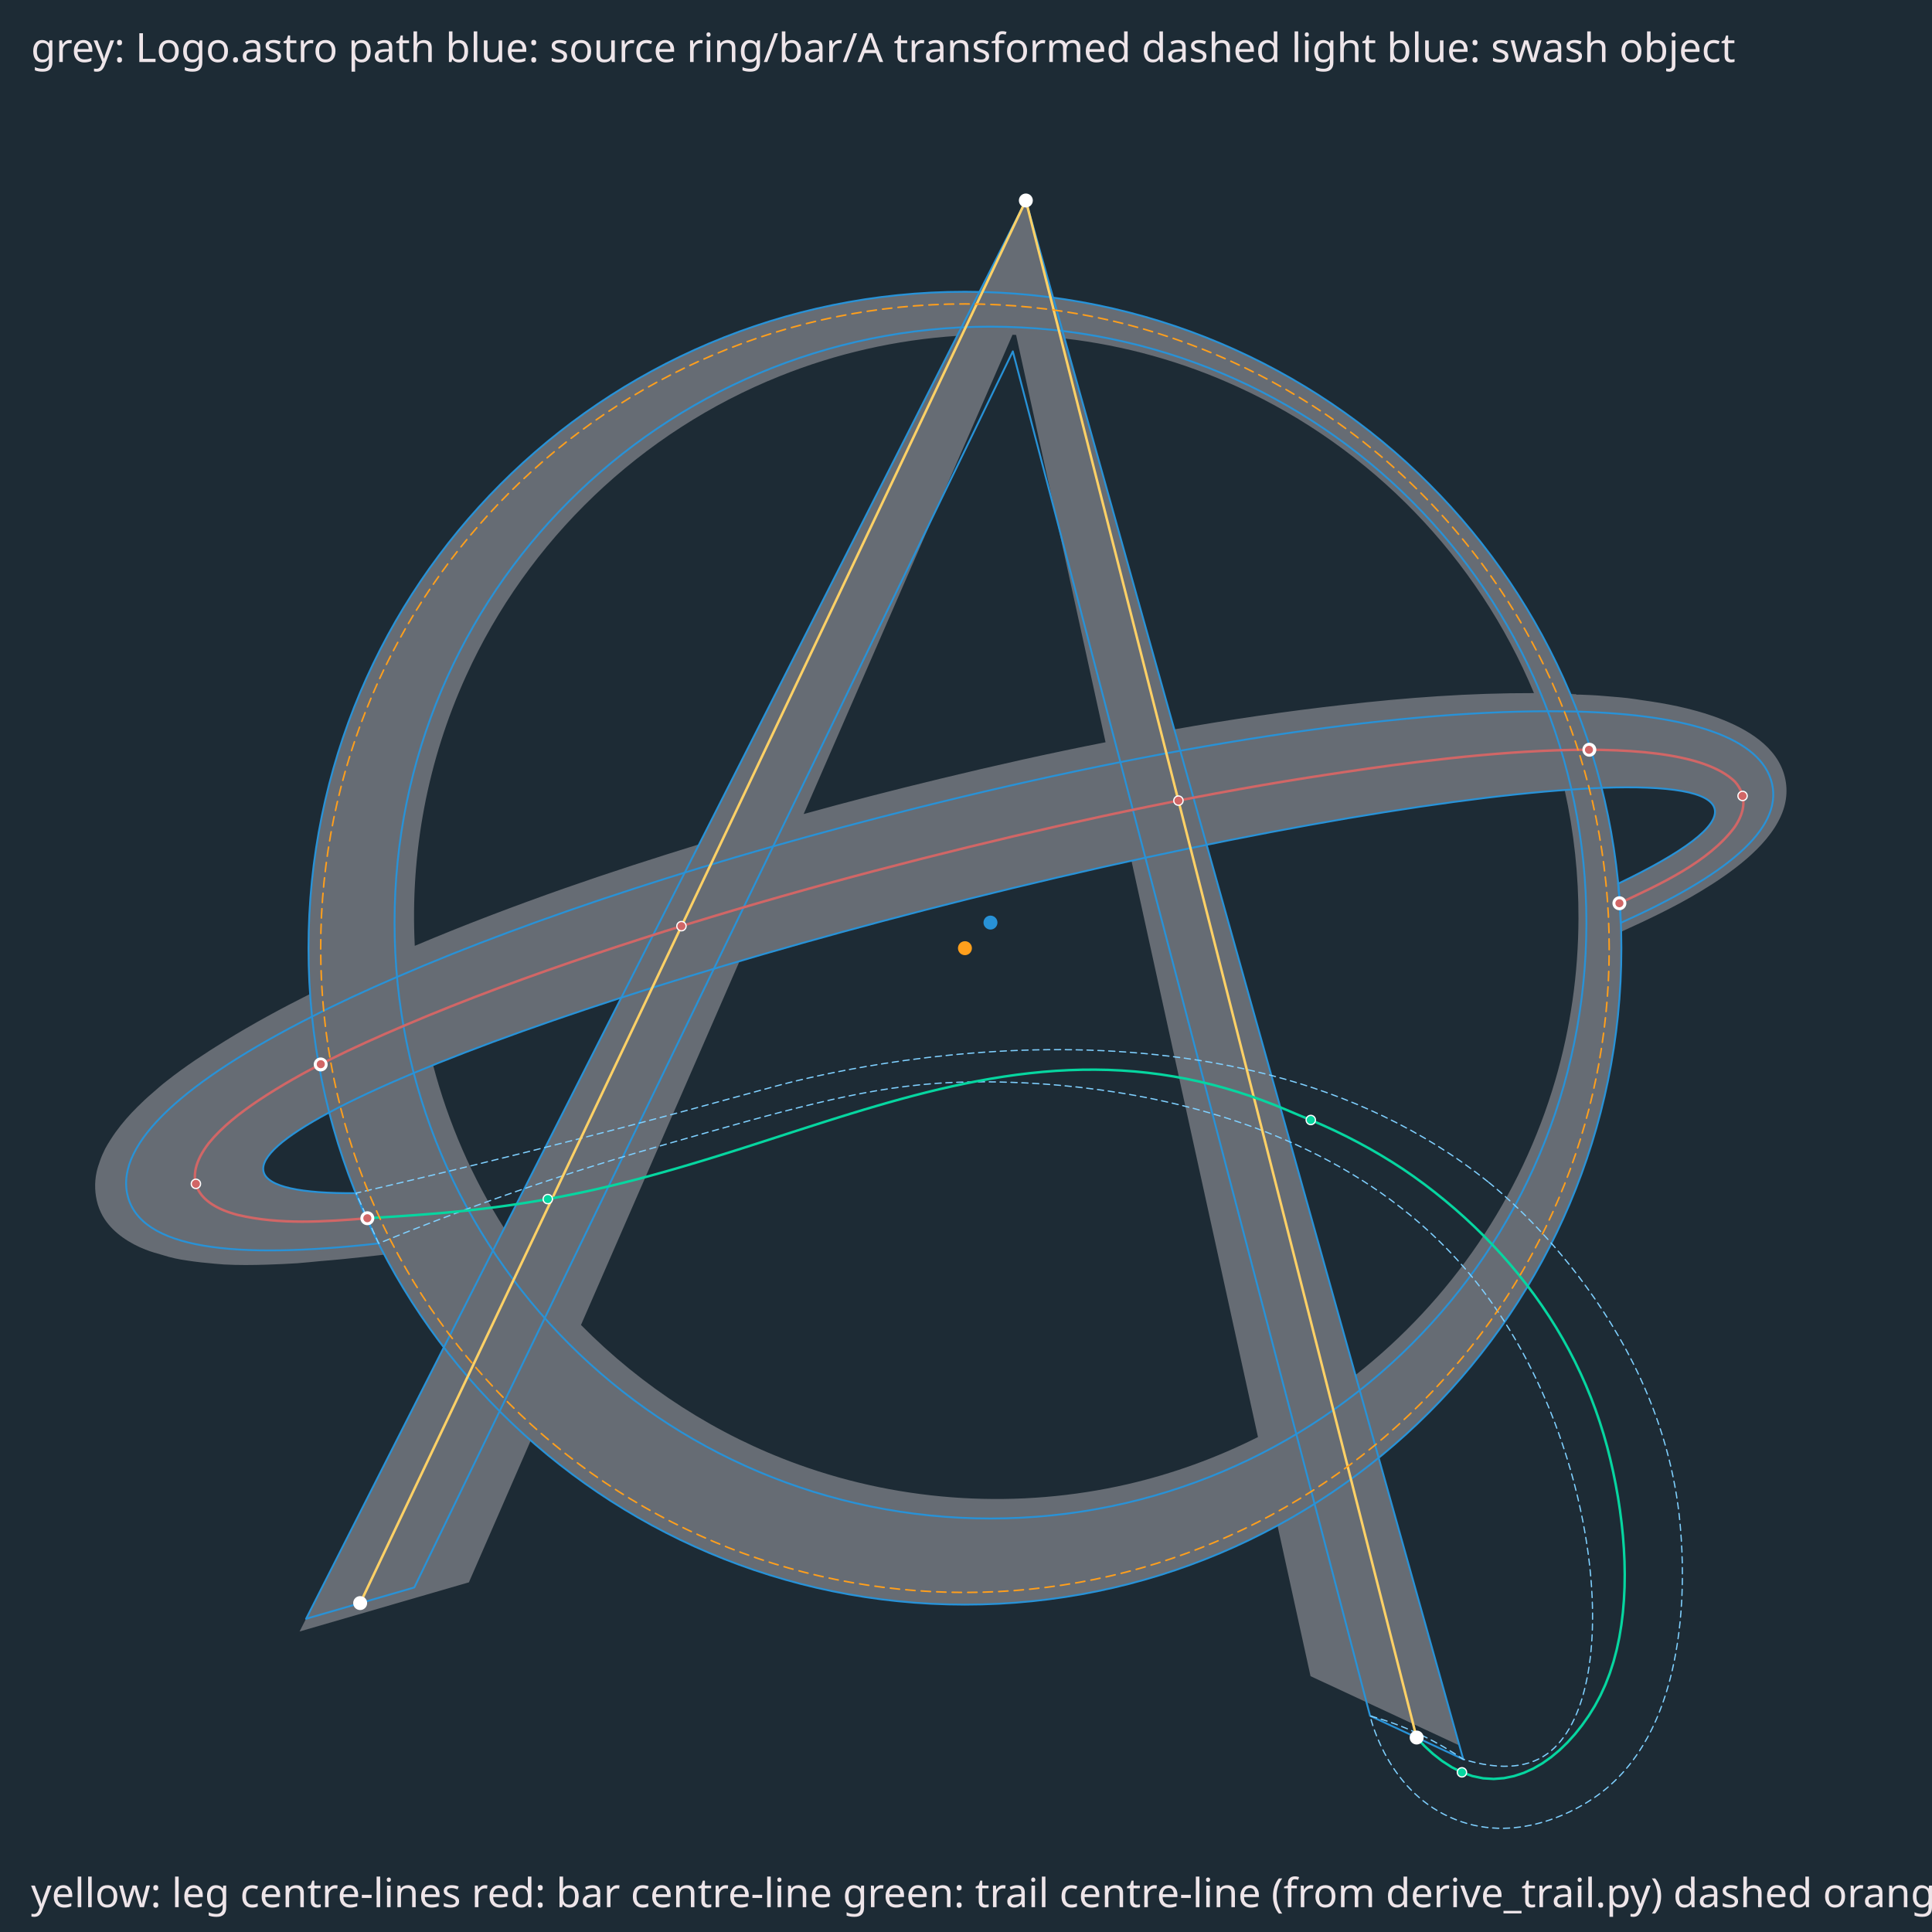
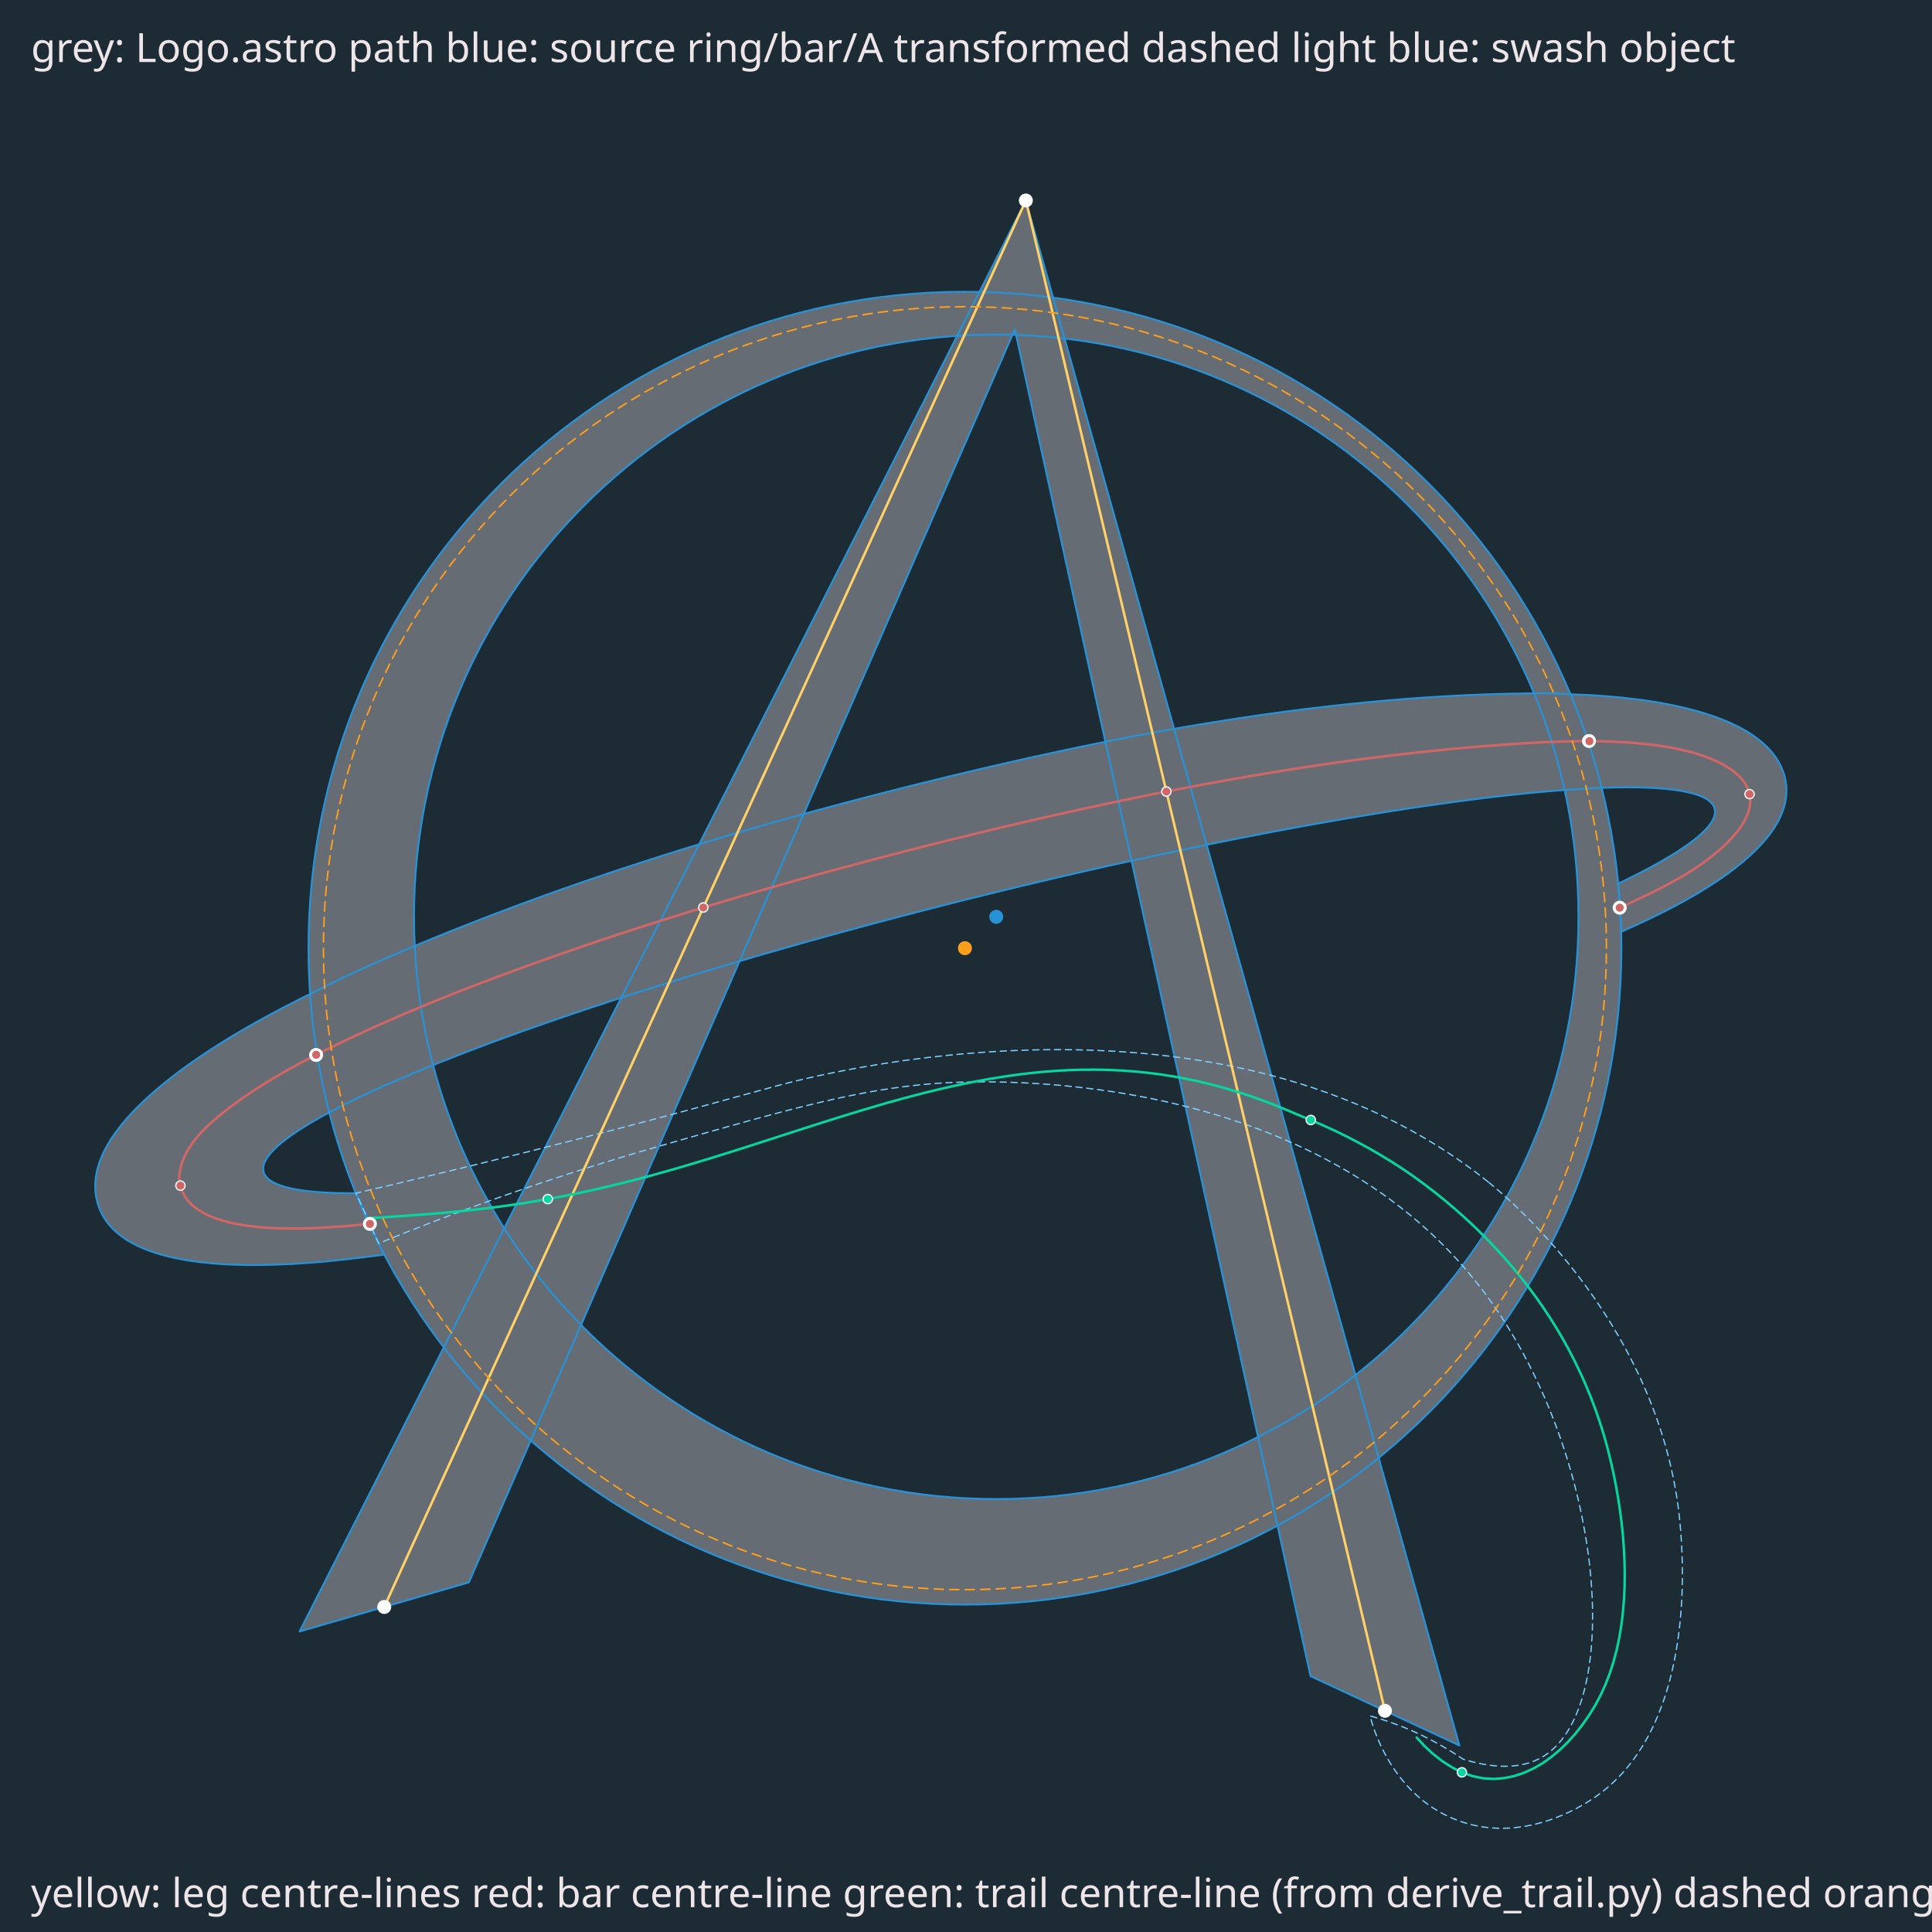
<svg xmlns="http://www.w3.org/2000/svg" width="1600" height="1600" viewBox="-70 -70 1246 1246">
  <rect x="-70" y="-70" width="1246" height="1246" fill="#1D2B35" />
  <g transform="translate(0,1084) scale(0.1,-0.1)" fill="none" stroke-linecap="round" stroke-linejoin="round">
    <path d="M9755 5547 C9767 5115 9714 4682 9596 4267 C9359 3431 8866 2686 8191 2138 C8365 1520 8539 901 8712 283 C8392 432 8072 581 7752 730 C7681 1054 7610 1377 7539 1701 C7231 1534 6903 1406 6563 1320 C5796 1126 4980 1152 4227 1394 C3672 1572 3159 1865 2723 2250 C2590 1945 2457 1640 2324 1335 C1960 1229 1596 1124 1232 1018 C1542 1629 1852 2240 2162 2850 C2008 3051 1872 3266 1756 3492 C1762 3477 1769 3463 1776 3448 C1689 3438 1602 3429 1515 3420 C1466 3415 1417 3411 1369 3407 C1318 3402 1268 3397 1217 3393 C1153 3389 1088 3386 1024 3384 C931 3381 837 3380 745 3385 C725 3386 704 3389 684 3390 C626 3395 568 3401 510 3410 C484 3414 456 3418 430 3424 C402 3430 374 3438 345 3447 C309 3457 274 3467 238 3481 C138 3520 35 3586 -25 3677 C-44 3706 -59 3738 -69 3771 C-89 3839 -92 3912 -77 3981 C-72 4005 -64 4028 -56 4051 C-47 4078 -35 4105 -22 4131 C-2 4168 22 4205 46 4239 C88 4297 136 4352 187 4402 C218 4433 249 4462 282 4490 C313 4517 344 4545 377 4570 C496 4664 624 4748 752 4827 C930 4937 1113 5036 1300 5130 C1237 6041 1466 6944 1960 7712 C2508 8564 3347 9197 4319 9485 C4740 9609 5178 9667 5617 9657 C5717 9854 5816 10050 5916 10247 C5975 10038 6033 9829 6092 9621 C6561 9558 7018 9415 7440 9201 C8331 8747 9040 7987 9427 7065 C9437 7065 9446 7065 9456 7064 C9458 7064 9465 7065 9468 7064 C9468 7064 9468 7064 9468 7064 C9468 7064 9468 7064 9468 7064 C9468 7064 9468 7064 9468 7064 C9463 7059 9442 7062 9434 7062 C9434 7062 9434 7062 9434 7062 C9447 7059 9464 7060 9477 7060 C9490 7060 9503 7060 9516 7059 C9577 7057 9637 7053 9698 7047 C9731 7044 9764 7042 9796 7038 C9829 7034 9861 7029 9893 7024 C10046 7003 10200 6973 10347 6922 C10525 6860 10736 6752 10801 6562 C10833 6469 10827 6373 10788 6283 C10741 6173 10653 6078 10563 6000 C10471 5921 10370 5853 10267 5791 C10103 5692 9930 5610 9756 5531 C9756 5536 9755 5541 9755 5547 Z M9629 6459 C9680 6256 9716 6050 9736 5842 C9833 5888 9929 5936 10022 5990 C10094 6031 10166 6076 10231 6128 C10275 6162 10329 6211 10352 6264 C10419 6426 10085 6450 9998 6456 C9943 6460 9887 6462 9832 6462 C9765 6463 9697 6461 9629 6459 Z M7082 6092 C7402 4952 7722 3812 8042 2672 C8657 3155 9110 3820 9330 4572 C9429 4911 9479 5263 9480 5616 C9481 5895 9451 6173 9391 6445 C9045 6420 8699 6375 8356 6322 C7930 6257 7505 6178 7082 6092 Z M4070 5342 C3729 4559 3388 3777 3047 2995 C3442 2594 3923 2284 4452 2094 C5129 1850 5871 1807 6572 1968 C6863 2035 7146 2138 7413 2272 C7141 3511 6869 4750 6597 5989 C6179 5897 5762 5798 5347 5692 C4920 5583 4493 5466 4070 5342 Z M2093 4671 C2191 4299 2346 3943 2552 3618 C2804 4114 3055 4610 3307 5106 C2898 4974 2491 4832 2093 4671 Z M1594 3845 C1526 4015 1469 4189 1423 4366 C1372 4339 1322 4310 1273 4280 C1198 4234 892 4046 1035 3932 C1075 3901 1134 3885 1183 3874 C1242 3862 1304 3855 1365 3851 C1441 3846 1518 3845 1594 3845 Z M3809 6095 C4364 7188 4918 8281 5473 9374 C5081 9348 4694 9261 4329 9114 C3434 8756 2705 8059 2306 7181 C2057 6635 1945 6039 1975 5440 C2294 5575 2619 5698 2946 5813 C3232 5913 3520 6006 3809 6095 Z M6430 6753 C6238 7629 6045 8505 5853 9380 C5846 9380 5838 9381 5830 9381 C5381 8351 4932 7321 4483 6290 C4775 6371 5067 6446 5361 6517 C5716 6603 6072 6683 6430 6753 Z M9193 7070 C8829 7943 8143 8652 7282 9045 C6929 9207 6552 9312 6166 9357 C6402 8517 6637 7676 6873 6836 C7234 6900 7597 6953 7961 6994 C8370 7041 8781 7071 9193 7070 Z" fill="#EEE5E9" fill-opacity="0.35" stroke="none" />
-     <path d="M10728 6487 C10658 6782 10197 6930 9472 6951 C9410 6952 9347 6953 9282 6953 C8270 6952 6821 6732 5216 6330 C3929 6008 2757 5628 1862 5240 C1665 5155 1481 5070 1313 4984 C505 4575 44 4171 122 3834 C203 3483 809 3416 1742 3521 C1689 3627 1640 3735 1596 3845 C1239 3842 1024 3886 1000 3983 C976 4077 1131 4209 1424 4366 C1572 4445 1754 4530 1969 4620 C2794 4965 4075 5374 5533 5739 C7122 6136 8550 6388 9434 6448 C9502 6453 9567 6457 9629 6459 C10066 6475 10331 6433 10358 6324 C10387 6211 10156 6042 9736 5841 C9744 5758 9749 5673 9752 5588 C10425 5890 10798 6190 10728 6487 Z" stroke="#2892D7" stroke-width="12" />
-     <path d="M1274 1100 L1972 1302 L5832 9274 L8136 474 L8737 194 L5916 10247 Z" stroke="#2892D7" stroke-width="12" />
+     <path d="M10812 6522 C10699 7000 9731 7053 9436 7062 C9398 7065 9340 7069 9272 7069 C7885 7067 6504 6804 5179 6473 C4039 6187 2911 5845 1809 5369 C1579 5269 1448 5205 1254 5107 C1046 5001 -211 4385 -76 3801 C67 3185 1537 3421 1776 3448 L1596 3845 C1239 3842 1024 3886 1000 3983 C976 4077 1131 4209 1424 4366 C1572 4445 1754 4530 1969 4620 C2794 4965 4075 5374 5533 5739 C7122 6136 8550 6388 9434 6448 C9502 6453 9567 6457 9629 6459 C10066 6475 10331 6433 10358 6324 C10387 6211 10156 6042 9736 5841 L9756 5531 C9970 5627 10926 6036 10812 6522 Z" stroke="#2892D7" stroke-width="12" />
+     <path d="M1232 1018 L2324 1335 L5845 9416 L7752 730 L8712 283 L5916 10247 Z" stroke="#2892D7" stroke-width="12" />
    <circle cx="5523.14" cy="5424.894" r="4233.517" stroke="#2892D7" stroke-width="12" />
-     <circle cx="5687.812" cy="5590.013" r="3843.246" stroke="#2892D7" stroke-width="12" />
+     <circle cx="5725.027" cy="5627.329" r="3755.048" stroke="#2892D7" stroke-width="12" />
    <path d="M8902 3914 C9027 3813 10047 2965 10140 1656 C10155 1451 10231 377 9571 -61 C9509 -102 9113 -365 8685 -194 C8266 -28 8148 422 8136 474 C8232 447 8346 408 8467 350 C8572 299 8662 245 8737 194 C8898 145 9099 116 9256 214 C9781 541 9650 2183 8861 3220 C7734 4702 5554 4569 5337 4553 C4829 4515 4369 4382 3541 4145 C2780 3926 2164 3694 1742 3521 C1694 3629 1645 3737 1596 3845 C1846 3903 2241 3996 2725 4117 C3590 4334 4143 4493 4317 4539 C4558 4603 7184 5300 8902 3914 Z" stroke="#7fd0ff" stroke-width="8" stroke-dasharray="40 30" />
-     <path d="M1623 1201 L5916 10247" stroke="#ffd166" stroke-width="16" />
-     <path d="M5916 10247 L8436 334" stroke="#ffd166" stroke-width="16" />
-     <path d="M1669 3683 C1394 3661 1104 3640 832 3705 C571 3773 467 3935 647 4168 C736 4277 849 4363 964 4441 C1258 4637 1582 4787 1906 4925 C2311 5098 2725 5249 3142 5389 C3933 5654 4736 5879 5546 6077 C6317 6265 7095 6429 7879 6547 C8414 6628 10098 6882 10490 6498 C10570 6406 10553 6303 10488 6207 C10319 5978 9996 5832 9744 5715" stroke="#D16666" stroke-width="16" />
+     <path d="M1778 1176 L5916 10247" stroke="#ffd166" stroke-width="16" />
+     <path d="M5916 10247 L8232 506" stroke="#ffd166" stroke-width="16" />
+     <path d="M1686 3647 C1406 3620 475 3518 456 3946 C466 4159 676 4321 835 4437 C1073 4608 1337 4741 1602 4865 C2013 5057 2438 5219 2865 5370 C3659 5649 4467 5881 5282 6087 C6136 6302 6998 6488 7869 6615 C8199 6662 8531 6701 8863 6727 C9278 6760 10214 6836 10524 6527 C10620 6420 10598 6312 10522 6201 C10343 5959 10013 5809 9746 5686" stroke="#D16666" stroke-width="16" />
    <path d="M8436.4 334.1 L8486.8 279.5 L8541.7 228.8 L8600.5 182.8 L8662.9 142.7 L8728.4 109.7 L8796.3 85.6 L8865.0 71.3 L8933.2 67.1 L8999.9 72.3 L9064.9 85.7 L9127.9 106.5 L9189.0 134.2 L9247.8 168.2 L9304.2 208.1 L9358.1 253.1 L9409.2 302.7 L9457.6 356.3 L9503.1 413.5 L9545.7 474.0 L9585.3 537.7 L9621.3 604.7 L9653.5 675.0 L9681.8 748.0 L9706.1 823.4 L9726.6 900.7 L9743.4 979.6 L9756.6 1059.8 L9766.5 1140.9 L9773.3 1222.6 L9777.2 1304.9 L9778.3 1387.5 L9776.8 1470.2 L9772.8 1553.1 L9766.6 1636.0 L9758.1 1718.7 L9747.5 1801.3 L9734.9 1883.7 L9720.3 1965.8 L9703.7 2047.6 L9685.2 2129.1 L9664.8 2210.1 L9642.0 2290.5 L9616.9 2370.4 L9589.5 2449.6 L9559.9 2528.1 L9528.0 2605.7 L9493.8 2682.4 L9457.4 2758.2 L9418.9 2832.9 L9378.2 2906.5 L9335.5 2978.9 L9290.7 3050.1 L9243.9 3120.1 L9195.3 3188.7 L9144.8 3256.0 L9092.5 3322.0 L9038.6 3386.5 L8983.0 3449.7 L8925.8 3511.5 L8867.1 3571.8 L8807.0 3630.6 L8745.5 3688.0 L8682.6 3743.9 L8618.4 3798.2 L8552.9 3851.1 L8486.2 3902.3 L8418.2 3951.9 L8348.8 3999.8 L8278.0 4045.5 L8206.1 4089.5 L8133.1 4131.7 L8059.0 4172.2 L7984.0 4211.0 L7908.1 4248.0 L7831.3 4283.2 L7753.7 4316.8 L7675.4 4348.7 L7597.5 4381.8 L7519.2 4413.9 L7440.1 4444.1 L7360.3 4472.4 L7279.9 4498.6 L7198.7 4522.8 L7117.0 4544.9 L7034.7 4564.7 L6951.9 4582.4 L6868.7 4597.7 L6785.0 4610.7 L6701.1 4621.4 L6616.8 4629.9 L6532.4 4636.0 L6447.9 4639.9 L6363.2 4641.5 L6278.6 4641.0 L6194.0 4638.4 L6109.4 4633.8 L6025.1 4627.2 L5940.8 4618.7 L5856.8 4608.5 L5773.0 4596.6 L5689.4 4583.1 L5606.1 4568.1 L5523.1 4551.7 L5440.3 4534.0 L5357.7 4515.2 L5275.5 4495.2 L5193.5 4474.2 L5111.7 4452.4 L5030.1 4429.7 L4948.8 4406.3 L4867.6 4382.3 L4786.6 4357.7 L4705.7 4332.7 L4625.0 4307.3 L4544.3 4281.6 L4463.7 4255.8 L4383.1 4229.8 L4302.6 4203.7 L4222.0 4177.7 L4141.5 4151.8 L4060.8 4126.0 L3980.1 4100.6 L3899.3 4075.4 L3818.3 4050.7 L3737.2 4026.4 L3656.0 4002.6 L3574.5 3979.5 L3492.9 3957.0 L3411.1 3935.2 L3329.1 3914.2 L3246.9 3894.0 L3164.5 3874.6 L3081.9 3856.2 L2999.0 3838.8 L2916.0 3822.3 L2832.8 3806.8 L2749.4 3792.3 L2665.8 3778.9 L2582.1 3766.4 L2498.2 3755.0 L2414.2 3744.5 L2330.1 3734.9 L2245.9 3726.1 L2161.6 3718.2 L2077.3 3711.1 L1992.9 3704.5 L1908.4 3698.5 L1824.0 3692.9 L1739.5 3687.6 L1669.1 3683.2" stroke="#06d6a0" stroke-width="16" />
-     <circle cx="5523.14" cy="5424.894" r="4154.981" stroke="#ff9f1c" stroke-width="10" stroke-dasharray="60 40" />
+     <circle cx="5523.14" cy="5424.894" r="4137.232" stroke="#ff9f1c" stroke-width="10" stroke-dasharray="60 40" />
    <circle cx="5916.0" cy="10247.0" r="45" fill="#fff" stroke="none" />
-     <circle cx="1622.813" cy="1201.344" r="45" fill="#fff" stroke="none" />
-     <circle cx="8436.39" cy="334.119" r="45" fill="#fff" stroke="none" />
-     <circle cx="1669.12" cy="3683.311" r="45" fill="#fff" stroke="none" />
-     <circle cx="9744.004" cy="5714.702" r="45" fill="#fff" stroke="none" />
-     <circle cx="1368.198" cy="4675.095" r="45" fill="#fff" stroke="none" />
-     <circle cx="9550.164" cy="6704.806" r="45" fill="#fff" stroke="none" />
+     <circle cx="1778.069" cy="1176.389" r="45" fill="#fff" stroke="none" />
+     <circle cx="8231.846" cy="506.482" r="45" fill="#fff" stroke="none" />
+     <circle cx="1685.68" cy="3646.702" r="45" fill="#fff" stroke="none" />
+     <circle cx="9745.87" cy="5686.049" r="45" fill="#fff" stroke="none" />
+     <circle cx="1338.538" cy="4736.225" r="45" fill="#fff" stroke="none" />
+     <circle cx="9547.945" cy="6761.145" r="45" fill="#fff" stroke="none" />
    <circle cx="5523.14" cy="5424.894" r="45" fill="#ff9f1c" stroke="none" />
-     <circle cx="5687.812" cy="5590.013" r="45" fill="#2892D7" stroke="none" />
-     <circle cx="1669.12" cy="3683.311" r="30" fill="#D16666" stroke="#fff" stroke-width="8" />
-     <circle cx="563.528" cy="3905.064" r="30" fill="#D16666" stroke="#fff" stroke-width="8" />
-     <circle cx="1368.867" cy="4676.741" r="30" fill="#D16666" stroke="#fff" stroke-width="8" />
-     <circle cx="3694.814" cy="5567.018" r="30" fill="#D16666" stroke="#fff" stroke-width="8" />
-     <circle cx="6900.066" cy="6376.625" r="30" fill="#D16666" stroke="#fff" stroke-width="8" />
-     <circle cx="9547.707" cy="6704.394" r="30" fill="#D16666" stroke="#fff" stroke-width="8" />
-     <circle cx="10538.314" cy="6406.792" r="30" fill="#D16666" stroke="#fff" stroke-width="8" />
-     <circle cx="9744.004" cy="5714.702" r="30" fill="#D16666" stroke="#fff" stroke-width="8" />
+     <circle cx="5725.027" cy="5627.329" r="45" fill="#2892D7" stroke="none" />
+     <circle cx="1685.68" cy="3646.702" r="30" fill="#D16666" stroke="#fff" stroke-width="8" />
+     <circle cx="463.644" cy="3893.503" r="30" fill="#D16666" stroke="#fff" stroke-width="8" />
+     <circle cx="1339.138" cy="4737.46" r="30" fill="#D16666" stroke="#fff" stroke-width="8" />
+     <circle cx="3835.887" cy="5687.27" r="30" fill="#D16666" stroke="#fff" stroke-width="8" />
+     <circle cx="6822.325" cy="6434.991" r="30" fill="#D16666" stroke="#fff" stroke-width="8" />
+     <circle cx="9550.631" cy="6759.716" r="30" fill="#D16666" stroke="#fff" stroke-width="8" />
+     <circle cx="10583.315" cy="6418.527" r="30" fill="#D16666" stroke="#fff" stroke-width="8" />
+     <circle cx="9745.87" cy="5686.049" r="30" fill="#D16666" stroke="#fff" stroke-width="8" />
    <circle cx="8728.4" cy="109.7" r="30" fill="#06d6a0" stroke="#fff" stroke-width="8" />
    <circle cx="7753.7" cy="4316.8" r="30" fill="#06d6a0" stroke="#fff" stroke-width="8" />
    <circle cx="2832.8" cy="3806.8" r="30" fill="#06d6a0" stroke="#fff" stroke-width="8" />
  </g>
  <g font-family="sans-serif" font-size="26" fill="#EEE5E9">
    <text x="-50" y="-30">grey: Logo.astro path   blue: source ring/bar/A transformed   dashed light blue: swash object</text>
    <text x="-50" y="1160">yellow: leg centre-lines   red: bar centre-line   green: trail centre-line (from derive_trail.py)   dashed orange: thin growth circle</text>
  </g>
</svg>
